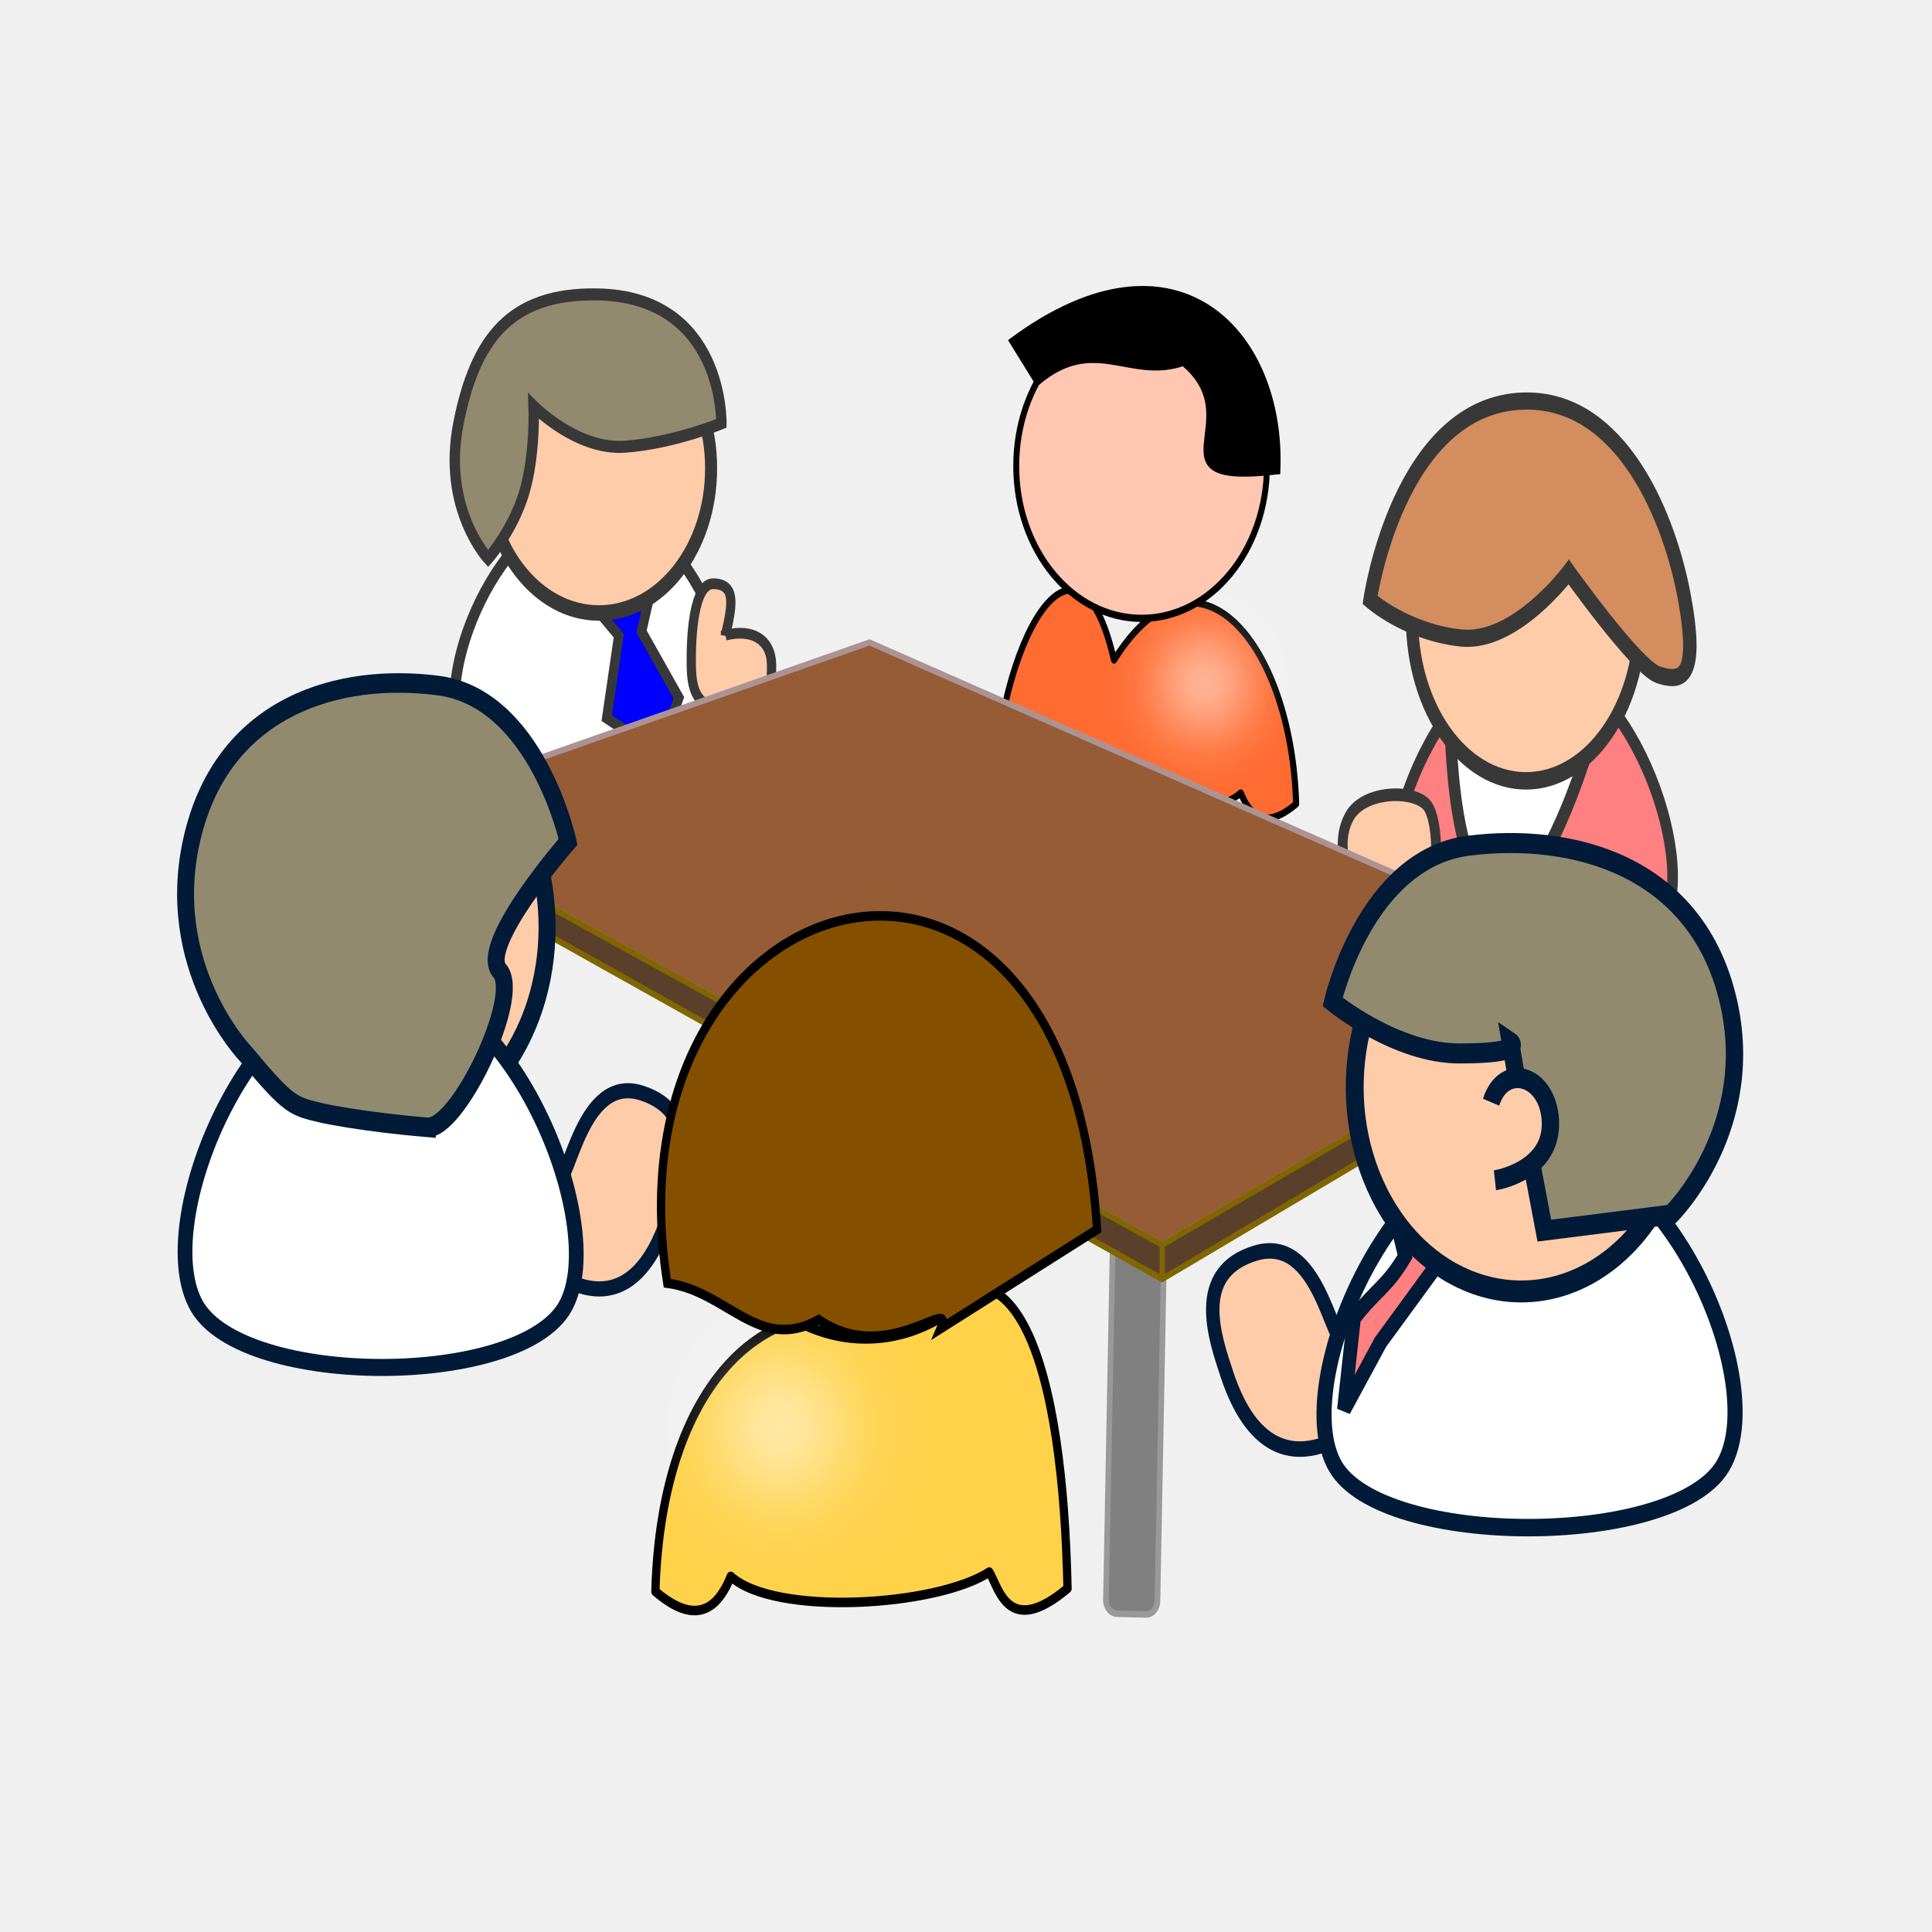
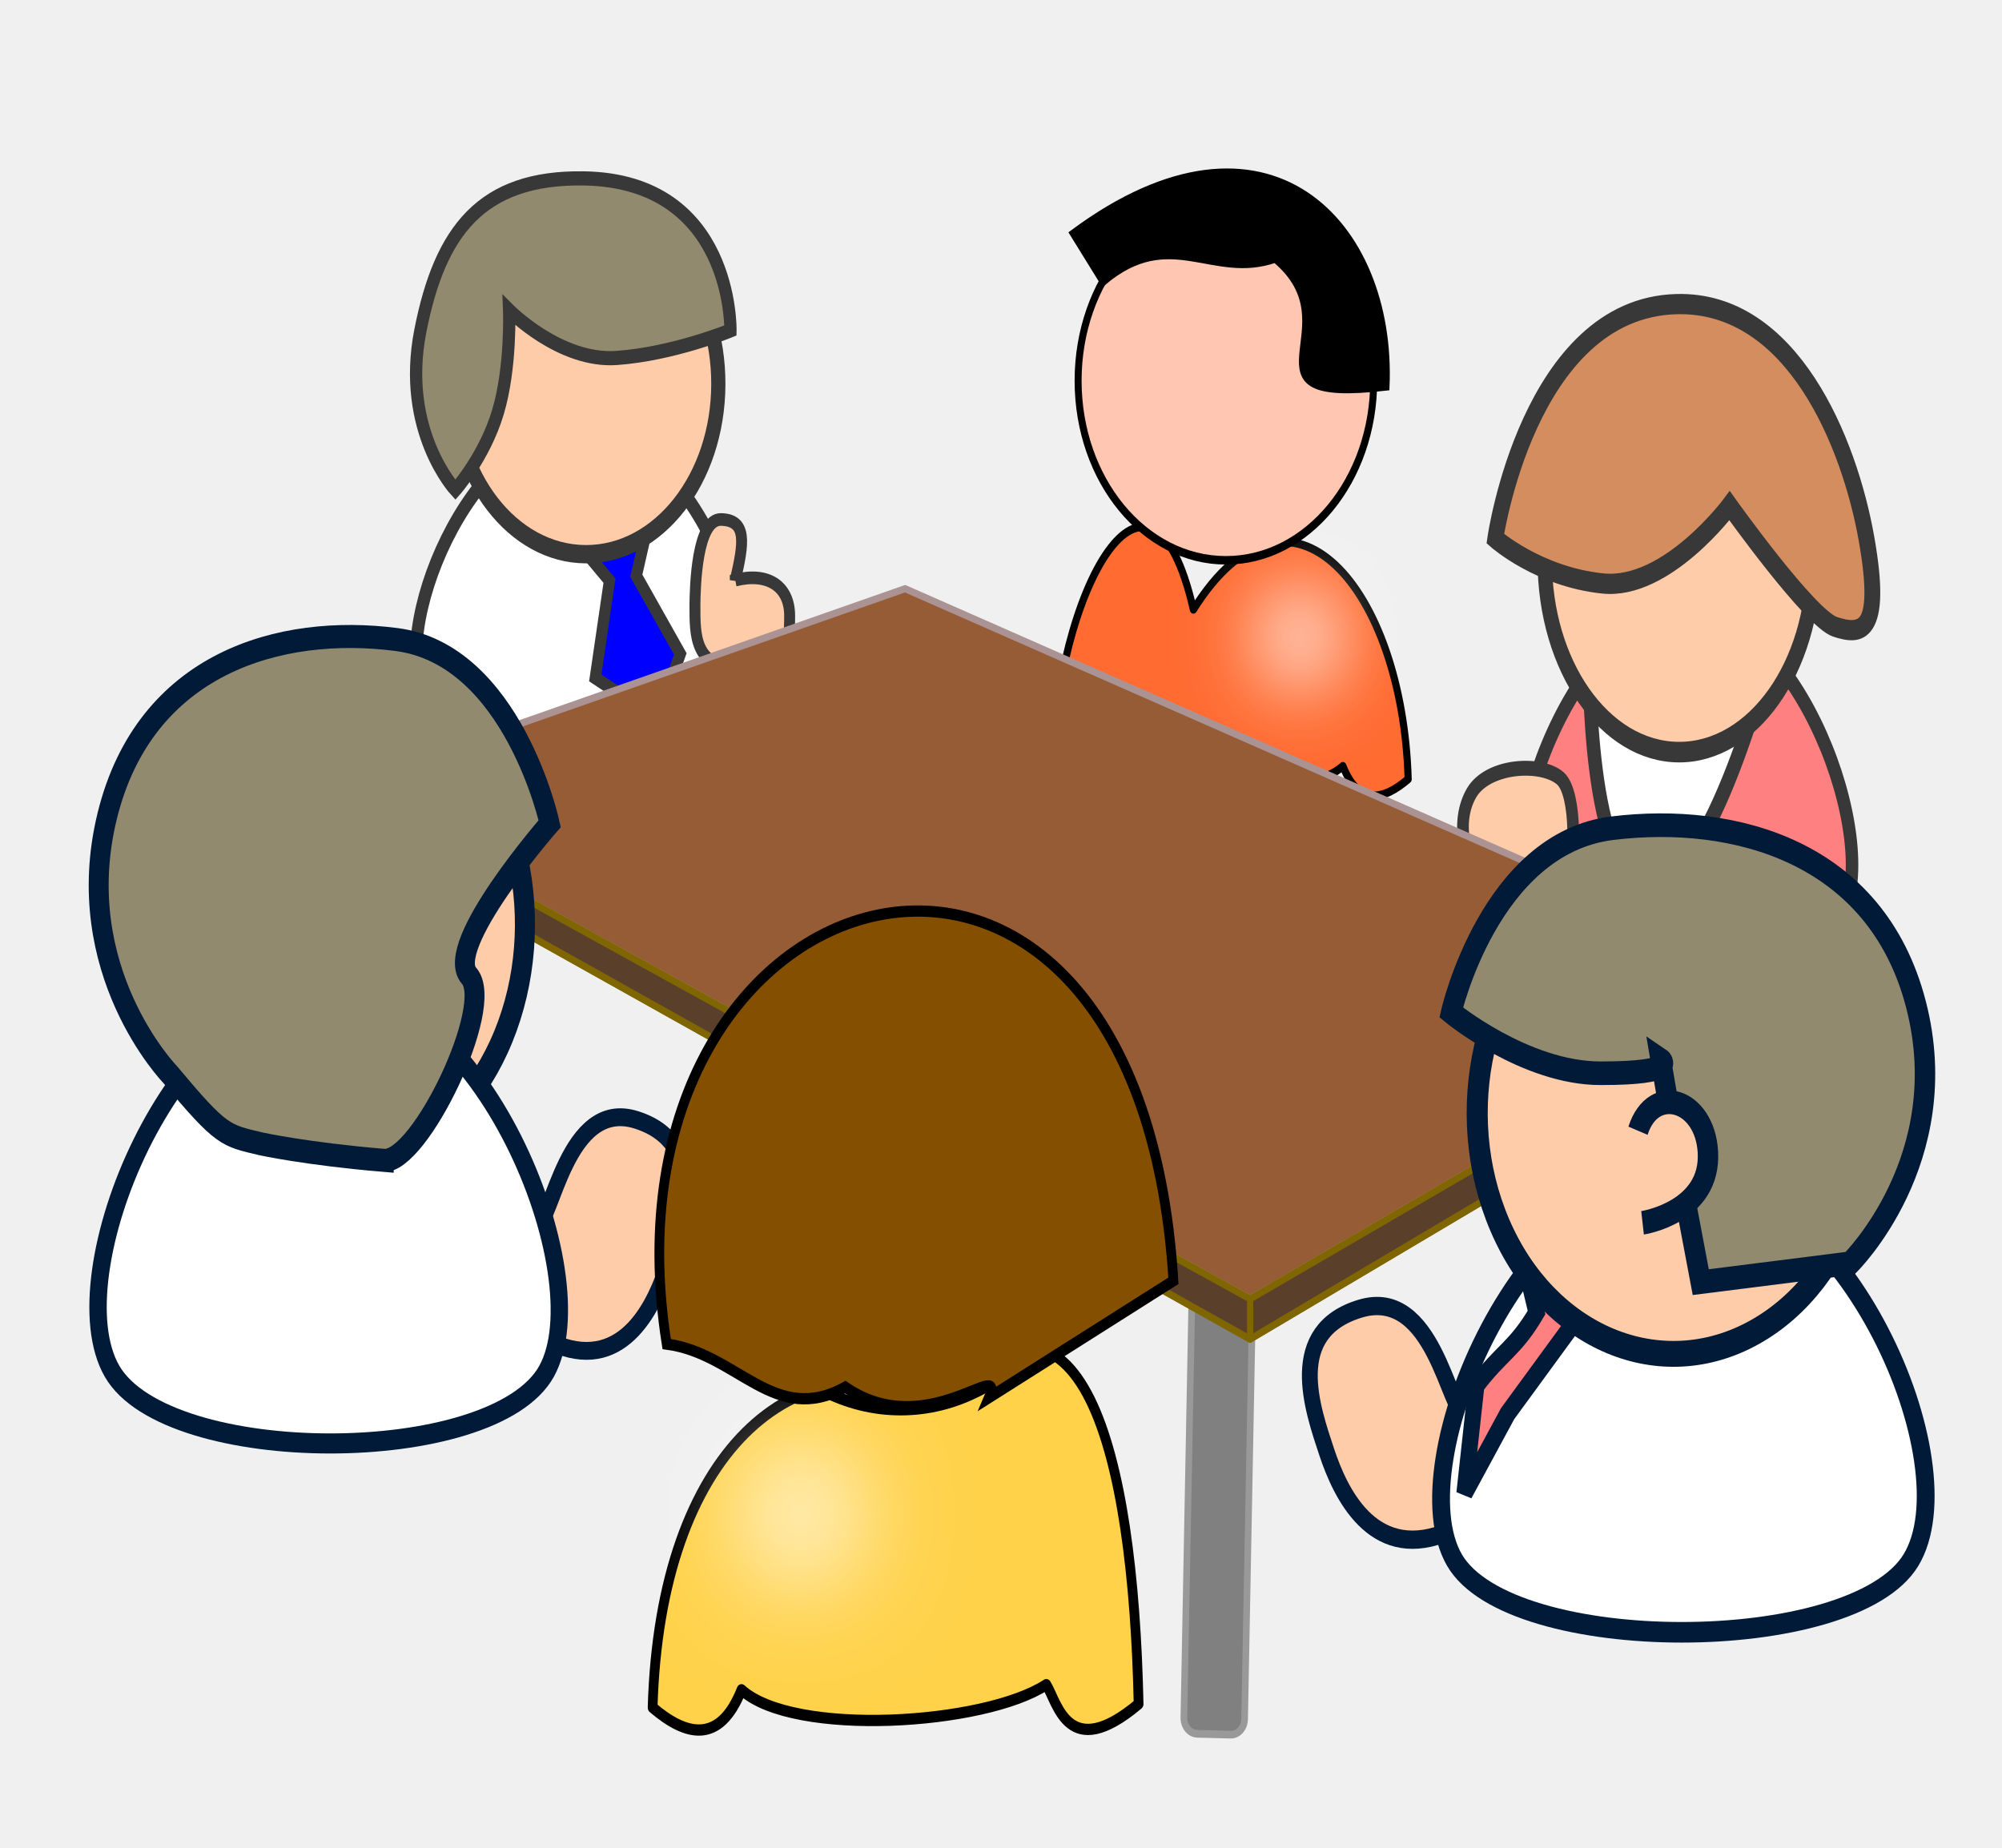
- <svg xmlns="http://www.w3.org/2000/svg" width="32px" height="32px" id="svg30072" version="1.1">
+ <svg xmlns="http://www.w3.org/2000/svg" version="1.1" width="130" height="120" id="svg30072">
  <defs id="defs30074">
-     <filter color-interpolation-filters="sRGB" id="filter5371-0-8" x="-1.075" width="3.151" y="-1.075" height="3.151">
-       <feGaussianBlur stdDeviation="19.682" id="feGaussianBlur5373-2-0" />
+     <filter x="-1.075" y="-1.075" width="3.151" height="3.151" color-interpolation-filters="sRGB" id="filter5371-0-8">
+       <feGaussianBlur id="feGaussianBlur5373-2-0" stdDeviation="19.682" />
    </filter>
-     <filter color-interpolation-filters="sRGB" id="filter5371-2-3" x="-1.075" width="3.151" y="-1.075" height="3.151">
-       <feGaussianBlur stdDeviation="19.682" id="feGaussianBlur5373-4-4" />
+     <filter x="-1.075" y="-1.075" width="3.151" height="3.151" color-interpolation-filters="sRGB" id="filter5371-2-3">
+       <feGaussianBlur id="feGaussianBlur5373-4-4" stdDeviation="19.682" />
    </filter>
  </defs>
-   <g id="layer1">
-     <g id="g22166" transform="matrix(0.02453242,0,0,0.02834361,2.933504,4.737137)">
-       <g style="display:inline" transform="translate(101.7301,-40.0425)" id="layer1-42" />
+   <g transform="translate(0,88)" id="layer1">
+     <g transform="matrix(0.1134027,0,0,0.1310202,5.760388,-77.05737)" id="g22166">
+       <g transform="translate(101.7301,-40.0425)" id="layer1-42" style="display:inline" />
      <g transform="translate(-209.6984,-124.8232)" id="layer4" />
-       <g transform="translate(-209.6984,-124.8232)" style="display:inline" id="layer3" />
+       <g transform="translate(-209.6984,-124.8232)" id="layer3" style="display:inline" />
      <g transform="translate(-209.6984,-124.8232)" id="layer5-9">
        <g id="g3866">
-           <g id="layer1-4" transform="matrix(-0.4557233,0,0,0.4557233,1034.034,88.4553)">
-             <path id="path2816-9" d="M 420.852,559.531 C 298.33,390.656 157.737,537.713 151.003,744.004 c 30.426,22.479 61.762,30.002 82.034,-14.203 47.661,37.78 224.081,28.374 281.351,-4.089 10.558,14.623 20.058,62.774 85.186,15.435 C 594.511,537.719 475.126,354.163 420.852,559.531 z" style="fill:#ff6b31;fill-opacity:1;stroke:#000000;stroke-width:9;stroke-linecap:round;stroke-linejoin:round;stroke-miterlimit:4;stroke-opacity:1;stroke-dasharray:none" />
-             <path transform="matrix(2.4218,0,0,2.29485,-429.681,-803.539)" d="m 317.993,606.997 c 0,12.129 -9.832,21.961 -21.961,21.961 -12.129,0 -21.961,-9.832 -21.961,-21.961 0,-12.129 9.832,-21.961 21.961,-21.961 12.129,0 21.961,9.832 21.961,21.961 z" id="path5341-1" style="fill:#ffffff;fill-opacity:1;fill-rule:nonzero;stroke:none;filter:url(#filter5371-0-8)" />
-             <path transform="matrix(0.999931,0,0,1.05196,-59.9697,9.05388)" d="m 625.714,286.648 c 0,102.567 -83.147,185.714 -185.714,185.714 -102.567,0 -185.714,-83.147 -185.714,-185.714 0,-102.567 83.147,-185.714 185.714,-185.714 102.567,0 185.714,83.147 185.714,185.714 z" id="path2818-2" style="fill:#ffc6b1;fill-opacity:1;fill-rule:evenodd;stroke:#000000;stroke-width:8.775;stroke-linecap:butt;stroke-linejoin:miter;stroke-miterlimit:4;stroke-opacity:1;stroke-dasharray:none" />
-             <path id="path5478-3" d="m 178.89,316.926 c 196.286,19.534 35.994,-64.722 139.137,-139.137 78.948,23.875 131.944,-36.662 216.159,24.846 l 37.269,-52.176 C 328.061,-5.498 170.162,140.377 178.89,316.926 z" style="fill:#000000;fill-opacity:1;stroke:#000000;stroke-width:9;stroke-linecap:butt;stroke-linejoin:miter;stroke-miterlimit:4;stroke-opacity:1;stroke-dasharray:none" />
+           <g transform="matrix(-0.4557233,0,0,0.4557233,1034.034,88.4553)" id="layer1-4">
+             <path d="M 420.852,559.531 C 298.33,390.656 157.737,537.713 151.003,744.004 c 30.426,22.479 61.762,30.002 82.034,-14.203 47.661,37.78 224.081,28.374 281.351,-4.089 10.558,14.623 20.058,62.774 85.186,15.435 C 594.511,537.719 475.126,354.163 420.852,559.531 z" id="path2816-9" style="fill:#ff6b31;fill-opacity:1;stroke:#000000;stroke-width:9;stroke-linecap:round;stroke-linejoin:round;stroke-miterlimit:4;stroke-opacity:1;stroke-dasharray:none" />
+             <path d="m 317.993,606.997 a 21.961,21.961 0 1 1 -43.922,0 21.961,21.961 0 1 1 43.922,0 z" transform="matrix(2.4218,0,0,2.29485,-429.681,-803.539)" id="path5341-1" style="fill:#ffffff;fill-opacity:1;fill-rule:nonzero;stroke:none;filter:url(#filter5371-0-8)" />
+             <path d="m 625.714,286.648 a 185.714,185.714 0 1 1 -371.429,0 185.714,185.714 0 1 1 371.429,0 z" transform="matrix(0.999931,0,0,1.05196,-59.9697,9.05388)" id="path2818-2" style="fill:#ffc6b1;fill-opacity:1;fill-rule:evenodd;stroke:#000000;stroke-width:8.775;stroke-linecap:butt;stroke-linejoin:miter;stroke-miterlimit:4;stroke-opacity:1;stroke-dasharray:none" />
+             <path d="m 178.89,316.926 c 196.286,19.534 35.994,-64.722 139.137,-139.137 78.948,23.875 131.944,-36.662 216.159,24.846 l 37.269,-52.176 C 328.061,-5.498 170.162,140.377 178.89,316.926 z" id="path5478-3" style="fill:#000000;fill-opacity:1;stroke:#000000;stroke-width:9;stroke-linecap:butt;stroke-linejoin:miter;stroke-miterlimit:4;stroke-opacity:1;stroke-dasharray:none" />
          </g>
          <g transform="matrix(-2.223323,0,0,2.4573,2257.837,-669.9527)" id="layer1-7-0">
-             <path id="path7471" d="m 509.034,412.369 c -27.838,0.79 -49.674,46.376 -39.376,61.835 10.297,15.459 70.722,15.459 80.566,0 9.844,-15.459 -12.446,-62.651 -41.19,-61.835 z" style="fill:#ff8080;fill-opacity:1;fill-rule:evenodd;stroke:#383838;stroke-width:3.222;stroke-linecap:butt;stroke-linejoin:miter;stroke-miterlimit:4;stroke-opacity:1;stroke-dasharray:none" />
-             <path id="path7473" d="m 488.31,421.675 46.403,0 c 0,0 0.74,46.103 -15.797,46.103 -15.55,0 -30.606,-46.103 -30.606,-46.103 z" style="fill:#ffffff;fill-rule:evenodd;stroke:#383838;stroke-width:3.479;stroke-linecap:butt;stroke-linejoin:miter;stroke-miterlimit:4;stroke-opacity:1;stroke-dasharray:none" />
-             <path transform="matrix(0.743178,0,0,0.82978,176.873,136.319)" d="m 496.963,320.73 c 0,25.731 -20.859,46.59 -46.59,46.59 -25.731,0 -46.59,-20.859 -46.59,-46.59 0,-25.731 20.859,-46.59 46.59,-46.59 25.584,0 46.382,20.63 46.589,46.213" id="path7475" style="fill:#ffccaa;fill-rule:evenodd;stroke:#383838;stroke-width:5;stroke-linecap:butt;stroke-linejoin:miter;stroke-miterlimit:4;stroke-opacity:1;stroke-dasharray:none" />
-             <path id="path7477" d="m 498.61,391.452 c 0,0 16.104,17.022 32.633,15.694 16.553,-1.33 27.705,-9.043 27.705,-9.043 0,0 -8.537,-46.539 -46.679,-47.309 -29.86,-0.625 -44.563,28.039 -48.921,47.309 -4.414,19.518 1.641,19.444 8.093,17.781 6.452,-1.663 27.169,-24.432 27.169,-24.432 z" style="fill:#d38d5f;fill-rule:evenodd;stroke:#383838;stroke-width:4.079;stroke-linecap:butt;stroke-linejoin:miter;stroke-miterlimit:4;stroke-opacity:1;stroke-dasharray:none" />
-             <path id="path8544" d="m 565.063,449.388 c 4.221,5.675 2.209,14.329 -4.491,19.312 -6.7,4.984 -15.567,4.422 -19.788,-1.253 l -0.063,-0.085 c -2.464,-3.38 -2.907,-17.882 1.479,-20.907 4.828,-3.33 18.642,-2.743 22.863,2.933 z" style="fill:#ffccaa;fill-rule:evenodd;stroke:#383838;stroke-width:3;stroke-linecap:butt;stroke-linejoin:miter;stroke-miterlimit:4;stroke-opacity:1;stroke-dasharray:none" />
+             <path d="m 509.034,412.369 c -27.838,0.79 -49.674,46.376 -39.376,61.835 10.297,15.459 70.722,15.459 80.566,0 9.844,-15.459 -12.446,-62.651 -41.19,-61.835 z" id="path7471" style="fill:#ff8080;fill-opacity:1;fill-rule:evenodd;stroke:#383838;stroke-width:3.222;stroke-linecap:butt;stroke-linejoin:miter;stroke-miterlimit:4;stroke-opacity:1;stroke-dasharray:none" />
+             <path d="m 488.31,421.675 46.403,0 c 0,0 0.74,46.103 -15.797,46.103 -15.55,0 -30.606,-46.103 -30.606,-46.103 z" id="path7473" style="fill:#ffffff;fill-rule:evenodd;stroke:#383838;stroke-width:3.479;stroke-linecap:butt;stroke-linejoin:miter;stroke-miterlimit:4;stroke-opacity:1;stroke-dasharray:none" />
+             <path d="m 496.963,320.73 a 46.59,46.59 0 1 1 -0.002,-0.377" transform="matrix(0.743178,0,0,0.82978,176.873,136.319)" id="path7475" style="fill:#ffccaa;fill-rule:evenodd;stroke:#383838;stroke-width:5;stroke-linecap:butt;stroke-linejoin:miter;stroke-miterlimit:4;stroke-opacity:1;stroke-dasharray:none" />
+             <path d="m 498.61,391.452 c 0,0 16.104,17.022 32.633,15.694 16.553,-1.33 27.705,-9.043 27.705,-9.043 0,0 -8.537,-46.539 -46.679,-47.309 -29.86,-0.625 -44.563,28.039 -48.921,47.309 -4.414,19.518 1.641,19.444 8.093,17.781 6.452,-1.663 27.169,-24.432 27.169,-24.432 z" id="path7477" style="fill:#d38d5f;fill-rule:evenodd;stroke:#383838;stroke-width:4.079;stroke-linecap:butt;stroke-linejoin:miter;stroke-miterlimit:4;stroke-opacity:1;stroke-dasharray:none" />
+             <path d="m 565.063,449.388 c 4.221,5.675 2.209,14.329 -4.491,19.312 -6.7,4.984 -15.567,4.422 -19.788,-1.253 l -0.063,-0.085 c -2.464,-3.38 -2.907,-17.882 1.479,-20.907 4.828,-3.33 18.642,-2.743 22.863,2.933 z" id="path8544" style="fill:#ffccaa;fill-rule:evenodd;stroke:#383838;stroke-width:3;stroke-linecap:butt;stroke-linejoin:miter;stroke-miterlimit:4;stroke-opacity:1;stroke-dasharray:none" />
          </g>
          <g transform="matrix(2.086945,0,0,2.086945,9.014956,-350.3994)" id="layer1-77">
-             <path id="path7363" d="m 229.969,289.154 c -29.168,0.828 -52.047,48.591 -41.257,64.788 10.789,16.197 74.1,16.197 84.414,0 10.314,-16.197 -13.041,-65.643 -43.157,-64.788 z" style="fill:#ffffff;fill-opacity:1;fill-rule:evenodd;stroke:#383838;stroke-width:3.375;stroke-linecap:butt;stroke-linejoin:miter;stroke-miterlimit:4;stroke-opacity:1;stroke-dasharray:none" />
-             <path id="path7365" d="m 232.155,318.456 6.895,7.163 -3.895,23.092 16.969,9.765 6.35,-15.475 -12.062,-18.56 2.552,-9.697 -16.809,3.713 z" style="fill:#0000ff;fill-rule:evenodd;stroke:#383838;stroke-width:3.08;stroke-linecap:butt;stroke-linejoin:miter;stroke-miterlimit:4;stroke-opacity:1;stroke-dasharray:none" />
-             <path transform="matrix(-0.778675,0,0,0.869413,583.33,-0.08126)" d="m 496.963,320.73 c 0,25.731 -20.859,46.59 -46.59,46.59 -25.731,0 -46.59,-20.859 -46.59,-46.59 0,-25.731 20.859,-46.59 46.59,-46.59 25.584,0 46.382,20.63 46.589,46.213" id="path7367" style="fill:#ffccaa;fill-rule:evenodd;stroke:#383838;stroke-width:5;stroke-linecap:butt;stroke-linejoin:miter;stroke-miterlimit:4;stroke-opacity:1;stroke-dasharray:none" />
-             <path id="path7369" d="m 211.514,261.38 c 0,0 13.915,12.293 29.502,11.334 15.612,-0.961 31.223,-6.531 31.223,-6.531 0,0 0.864,-35.56 -40.202,-36.117 -28.163,-0.39 -39.483,12.515 -44.864,36.117 -5.437,23.849 9.589,37.844 9.589,37.844 0,0 7.99,-7.78 11.677,-18.442 3.688,-10.662 3.074,-24.206 3.074,-24.206 z" style="fill:#918a6f;fill-rule:evenodd;stroke:#383838;stroke-width:3.366;stroke-linecap:butt;stroke-linejoin:miter;stroke-miterlimit:4;stroke-opacity:1;stroke-dasharray:none" />
-             <path id="path8552" d="m 273.565,325.481 c 8.91,-1.945 14.915,1.414 14.915,8.487 0,7.073 -0.691,12.717 -13.861,12.483 -12.245,-0.218 -12.124,-7.846 -12.124,-14.919 l 0,-0.105 c 0.04,-4.183 0.472,-20.52 7.209,-20.353 7.208,0.178 6.212,5.66 3.861,14.408 z" style="fill:#ffccaa;fill-rule:evenodd;stroke:#383838;stroke-width:3;stroke-linecap:butt;stroke-linejoin:miter;stroke-miterlimit:4;stroke-opacity:1;stroke-dasharray:none" />
+             <path d="m 229.969,289.154 c -29.168,0.828 -52.047,48.591 -41.257,64.788 10.789,16.197 74.1,16.197 84.414,0 10.314,-16.197 -13.041,-65.643 -43.157,-64.788 z" id="path7363" style="fill:#ffffff;fill-opacity:1;fill-rule:evenodd;stroke:#383838;stroke-width:3.375;stroke-linecap:butt;stroke-linejoin:miter;stroke-miterlimit:4;stroke-opacity:1;stroke-dasharray:none" />
+             <path d="m 232.155,318.456 6.895,7.163 -3.895,23.092 16.969,9.765 6.35,-15.475 -12.062,-18.56 2.552,-9.697 -16.809,3.713 z" id="path7365" style="fill:#0000ff;fill-rule:evenodd;stroke:#383838;stroke-width:3.08;stroke-linecap:butt;stroke-linejoin:miter;stroke-miterlimit:4;stroke-opacity:1;stroke-dasharray:none" />
+             <path d="m 496.963,320.73 a 46.59,46.59 0 1 1 -0.002,-0.377" transform="matrix(-0.778675,0,0,0.869413,583.33,-0.08126)" id="path7367" style="fill:#ffccaa;fill-rule:evenodd;stroke:#383838;stroke-width:5;stroke-linecap:butt;stroke-linejoin:miter;stroke-miterlimit:4;stroke-opacity:1;stroke-dasharray:none" />
+             <path d="m 211.514,261.38 c 0,0 13.915,12.293 29.502,11.334 15.612,-0.961 31.223,-6.531 31.223,-6.531 0,0 0.864,-35.56 -40.202,-36.117 -28.163,-0.39 -39.483,12.515 -44.864,36.117 -5.437,23.849 9.589,37.844 9.589,37.844 0,0 7.99,-7.78 11.677,-18.442 3.688,-10.662 3.074,-24.206 3.074,-24.206 z" id="path7369" style="fill:#918a6f;fill-rule:evenodd;stroke:#383838;stroke-width:3.366;stroke-linecap:butt;stroke-linejoin:miter;stroke-miterlimit:4;stroke-opacity:1;stroke-dasharray:none" />
+             <path d="m 273.565,325.481 c 8.91,-1.945 14.915,1.414 14.915,8.487 0,7.073 -0.691,12.717 -13.861,12.483 -12.245,-0.218 -12.124,-7.846 -12.124,-14.919 l 0,-0.105 c 0.04,-4.183 0.472,-20.52 7.209,-20.353 7.208,0.178 6.212,5.66 3.861,14.408 z" id="path8552" style="fill:#ffccaa;fill-rule:evenodd;stroke:#383838;stroke-width:3;stroke-linecap:butt;stroke-linejoin:miter;stroke-miterlimit:4;stroke-opacity:1;stroke-dasharray:none" />
          </g>
-           <rect style="color:#000000;fill:#666666;fill-opacity:1;fill-rule:nonzero;stroke:#999999;stroke-width:3.139;stroke-linecap:round;stroke-linejoin:round;stroke-miterlimit:4;stroke-opacity:1;stroke-dasharray:none;stroke-dashoffset:0;marker:none;visibility:visible;display:inline;overflow:visible;enable-background:accumulate" id="rect3111" width="28.627" height="218.482" x="371.029" y="438.139" ry="6.46" transform="matrix(0.9994442,-0.03333508,0.03333508,0.9994442,0,0)" />
-           <rect ry="7.849" y="616.45" x="856.249" height="265.444" width="34.781" id="rect3113" style="color:#000000;fill:#808080;fill-opacity:1;fill-rule:nonzero;stroke:#999999;stroke-width:3.813;stroke-linecap:round;stroke-linejoin:round;stroke-miterlimit:4;stroke-opacity:1;stroke-dasharray:none;stroke-dashoffset:0;marker:none;visibility:visible;display:inline;overflow:visible;enable-background:accumulate" transform="matrix(0.9997576,0.0220162,-0.0220162,0.9997576,0,0)" />
-           <rect ry="6.851" y="461.367" x="1150.044" height="231.677" width="30.356" id="rect3115" style="color:#000000;fill:#666666;fill-opacity:1;fill-rule:nonzero;stroke:#999999;stroke-width:3.328;stroke-linecap:round;stroke-linejoin:round;stroke-miterlimit:4;stroke-opacity:1;stroke-dasharray:none;stroke-dashoffset:0;marker:none;visibility:visible;display:inline;overflow:visible;enable-background:accumulate" transform="matrix(0.997102,0.07607635,-0.07607635,0.997102,0,0)" />
-           <g id="g3083" style="color:#000000;fill:#fce7cb;fill-opacity:1;fill-rule:nonzero;stroke:#806600;stroke-width:3.543;stroke-linecap:round;stroke-linejoin:round;stroke-miterlimit:4;stroke-opacity:1;stroke-dasharray:none;stroke-dashoffset:0;marker:none;visibility:visible;display:inline;overflow:visible;enable-background:accumulate" transform="translate(-200,297.1429)">
-             <path d="M 547.356,152.288 1074.734,407.925 1387.525,247.283 877.16,50.129 z" style="fill:#ac9393" id="path3807" />
-             <path d="m 547.356,152.288 0,-16.242 329.804,-100.085 0,14.168 z" style="fill:#353564;fill-rule:evenodd;stroke:none" id="path3809" />
-             <path d="m 877.16,50.129 510.365,197.154 0,-16.885 L 877.16,35.961 z" style="fill:#e9e9ff;fill-rule:evenodd;stroke:none" id="path3811" />
-             <path d="M 547.356,136.046 1074.734,388.011 1387.525,230.398 877.16,35.961 z" style="fill:#965c36;fill-opacity:1;fill-rule:evenodd;stroke:#ac9393" id="path3813" />
-             <path d="m 1074.734,407.925 0,-19.915 312.791,-157.612 0,16.885 z" style="fill:#5a3f2a;fill-opacity:1" id="path3815" />
-             <path d="m 547.356,152.288 527.377,255.637 0,-19.915 -527.377,-251.965 z" style="fill:#5a3f2a;fill-opacity:1" id="path3817" />
+           <rect width="28.627" height="218.482" ry="6.46" x="371.029" y="438.139" transform="matrix(0.9994442,-0.03333508,0.03333508,0.9994442,0,0)" id="rect3111" style="color:#000000;fill:#666666;fill-opacity:1;fill-rule:nonzero;stroke:#999999;stroke-width:3.139;stroke-linecap:round;stroke-linejoin:round;stroke-miterlimit:4;stroke-opacity:1;stroke-dasharray:none;stroke-dashoffset:0;marker:none;visibility:visible;display:inline;overflow:visible;enable-background:accumulate" />
+           <rect width="34.781" height="265.444" ry="7.849" x="856.249" y="616.45" transform="matrix(0.9997576,0.0220162,-0.0220162,0.9997576,0,0)" id="rect3113" style="color:#000000;fill:#808080;fill-opacity:1;fill-rule:nonzero;stroke:#999999;stroke-width:3.813;stroke-linecap:round;stroke-linejoin:round;stroke-miterlimit:4;stroke-opacity:1;stroke-dasharray:none;stroke-dashoffset:0;marker:none;visibility:visible;display:inline;overflow:visible;enable-background:accumulate" />
+           <rect width="30.356" height="231.677" ry="6.851" x="1150.044" y="461.367" transform="matrix(0.997102,0.07607635,-0.07607635,0.997102,0,0)" id="rect3115" style="color:#000000;fill:#666666;fill-opacity:1;fill-rule:nonzero;stroke:#999999;stroke-width:3.328;stroke-linecap:round;stroke-linejoin:round;stroke-miterlimit:4;stroke-opacity:1;stroke-dasharray:none;stroke-dashoffset:0;marker:none;visibility:visible;display:inline;overflow:visible;enable-background:accumulate" />
+           <g transform="translate(-200,297.1429)" id="g3083" style="color:#000000;fill:#fce7cb;fill-opacity:1;fill-rule:nonzero;stroke:#806600;stroke-width:3.543;stroke-linecap:round;stroke-linejoin:round;stroke-miterlimit:4;stroke-opacity:1;stroke-dasharray:none;stroke-dashoffset:0;marker:none;visibility:visible;display:inline;overflow:visible;enable-background:accumulate">
+             <path d="M 547.356,152.288 1074.734,407.925 1387.525,247.283 877.16,50.129 z" id="path3807" style="fill:#ac9393" />
+             <path d="m 547.356,152.288 0,-16.242 329.804,-100.085 0,14.168 z" id="path3809" style="fill:#353564;fill-rule:evenodd;stroke:none" />
+             <path d="m 877.16,50.129 510.365,197.154 0,-16.885 L 877.16,35.961 z" id="path3811" style="fill:#e9e9ff;fill-rule:evenodd;stroke:none" />
+             <path d="M 547.356,136.046 1074.734,388.011 1387.525,230.398 877.16,35.961 z" id="path3813" style="fill:#965c36;fill-opacity:1;fill-rule:evenodd;stroke:#ac9393" />
+             <path d="m 1074.734,407.925 0,-19.915 312.791,-157.612 0,16.885 z" id="path3815" style="fill:#5a3f2a;fill-opacity:1" />
+             <path d="m 547.356,152.288 527.377,255.637 0,-19.915 -527.377,-251.965 z" id="path3817" style="fill:#5a3f2a;fill-opacity:1" />
          </g>
-           <g style="display:inline" id="g3558" transform="matrix(2.947821,0,0,2.947821,-1958.186,647.0644)">
-             <path transform="matrix(0.778675,0,0,0.869413,433.18,-328.9479)" d="m 411.934,294.404 c 14.54,-21.229 43.536,-26.652 64.766,-12.113 21.229,14.54 26.652,43.536 12.113,64.766 -14.54,21.229 -43.536,26.652 -64.766,12.113 -17.864,-12.235 -24.945,-35.165 -17.089,-55.342" id="path7439" style="fill:#ffccaa;fill-rule:evenodd;stroke:#001a37;stroke-width:5;stroke-linecap:butt;stroke-linejoin:miter;stroke-miterlimit:4;stroke-opacity:1;stroke-dasharray:none" />
-             <path id="path8550" d="m 822.319,0.757 c 3.156,-0.576 5.838,-21.682 19.471,-17.945 13.913,3.814 8.854,16.814 6.177,24.148 -2.503,6.857 -8.377,18.084 -21.441,13.717 -11.344,-3.792 -17.888,-24.541 -12.729,-25.792 5.442,-1.321 5.366,6.448 8.522,5.872 z" style="fill:#ffccaa;fill-rule:evenodd;stroke:#001a37;stroke-width:3;stroke-linecap:butt;stroke-linejoin:miter;stroke-miterlimit:4;stroke-opacity:1;stroke-dasharray:none" />
-             <path id="path7435" d="m 781.207,-39.712 c -29.168,0.828 -52.047,48.591 -41.257,64.788 10.789,16.197 74.1,16.197 84.414,0 10.314,-16.197 -13.041,-65.643 -43.157,-64.788 z" style="fill:#ffffff;fill-opacity:1;fill-rule:evenodd;stroke:#001a37;stroke-width:3.375;stroke-linecap:butt;stroke-linejoin:miter;stroke-miterlimit:4;stroke-opacity:1;stroke-dasharray:none" />
-             <path id="path7441" d="m 792.723,-10.381 c 6.967,0.508 21.711,-26.026 16.584,-31.026 -5.126,-5 15.656,-25.583 15.656,-25.583 0,0 -7.119,-28.444 -29.786,-30.972 -22.634,-2.524 -48.848,3.929 -56.153,29.636 -7.391,26.008 12.212,43.514 12.212,43.514 10.05,10.409 10.724,10.231 17.687,11.663 0,0 8.799,1.675 23.8,2.769 z" style="fill:#918a6f;fill-rule:evenodd;stroke:#001a37;stroke-width:3.873;stroke-linecap:butt;stroke-linejoin:miter;stroke-miterlimit:4;stroke-opacity:1;stroke-dasharray:none" />
+           <g transform="matrix(2.947821,0,0,2.947821,-1958.186,647.0644)" id="g3558" style="display:inline">
+             <path d="m 411.934,294.404 a 46.59,46.59 0 1 1 -4.977,9.423" transform="matrix(0.778675,0,0,0.869413,433.18,-328.9479)" id="path7439" style="fill:#ffccaa;fill-rule:evenodd;stroke:#001a37;stroke-width:5;stroke-linecap:butt;stroke-linejoin:miter;stroke-miterlimit:4;stroke-opacity:1;stroke-dasharray:none" />
+             <path d="m 822.319,0.757 c 3.156,-0.576 5.838,-21.682 19.471,-17.945 13.913,3.814 8.854,16.814 6.177,24.148 -2.503,6.857 -8.377,18.084 -21.441,13.717 -11.344,-3.792 -17.888,-24.541 -12.729,-25.792 5.442,-1.321 5.366,6.448 8.522,5.872 z" id="path8550" style="fill:#ffccaa;fill-rule:evenodd;stroke:#001a37;stroke-width:3;stroke-linecap:butt;stroke-linejoin:miter;stroke-miterlimit:4;stroke-opacity:1;stroke-dasharray:none" />
+             <path d="m 781.207,-39.712 c -29.168,0.828 -52.047,48.591 -41.257,64.788 10.789,16.197 74.1,16.197 84.414,0 10.314,-16.197 -13.041,-65.643 -43.157,-64.788 z" id="path7435" style="fill:#ffffff;fill-opacity:1;fill-rule:evenodd;stroke:#001a37;stroke-width:3.375;stroke-linecap:butt;stroke-linejoin:miter;stroke-miterlimit:4;stroke-opacity:1;stroke-dasharray:none" />
+             <path d="m 792.723,-10.381 c 6.967,0.508 21.711,-26.026 16.584,-31.026 -5.126,-5 15.656,-25.583 15.656,-25.583 0,0 -7.119,-28.444 -29.786,-30.972 -22.634,-2.524 -48.848,3.929 -56.153,29.636 -7.391,26.008 12.212,43.514 12.212,43.514 10.05,10.409 10.724,10.231 17.687,11.663 0,0 8.799,1.675 23.8,2.769 z" id="path7441" style="fill:#918a6f;fill-rule:evenodd;stroke:#001a37;stroke-width:3.873;stroke-linecap:butt;stroke-linejoin:miter;stroke-miterlimit:4;stroke-opacity:1;stroke-dasharray:none" />
          </g>
-           <g id="g3613" transform="matrix(0.6203627,0,0,0.6203627,1167.011,756.1655)">
+           <g transform="matrix(0.6203627,0,0,0.6203627,1167.011,756.1655)" id="g3613">
            <g transform="translate(-1173.65,-531.9779)" id="layer1-9">
-               <path style="fill:#ffd24a;fill-opacity:1;stroke:#000000;stroke-width:9;stroke-linecap:round;stroke-linejoin:round;stroke-miterlimit:4;stroke-opacity:1;stroke-dasharray:none" d="m 415.137,496.674 c -131.093,-48.875 -257.4,41.039 -264.135,247.33 30.426,22.479 61.762,30.002 82.034,-14.203 47.661,37.78 224.081,28.374 281.351,-4.089 10.558,14.623 20.058,62.774 85.186,15.435 C 594.511,537.719 546.555,377.02 415.137,496.674 z" id="path2816-8" />
-               <path style="fill:#ffffff;fill-opacity:1;fill-rule:nonzero;stroke:none;filter:url(#filter5371-2-3)" id="path5341-4" d="m 317.993,606.997 c 0,12.129 -9.832,21.961 -21.961,21.961 -12.129,0 -21.961,-9.832 -21.961,-21.961 0,-12.129 9.832,-21.961 21.961,-21.961 12.129,0 21.961,9.832 21.961,21.961 z" transform="matrix(2.4218,0,0,2.29485,-429.681,-803.539)" />
-               <path style="fill:#ffc6b1;fill-opacity:1;fill-rule:evenodd;stroke:#000000;stroke-width:8.775;stroke-linecap:butt;stroke-linejoin:miter;stroke-miterlimit:4;stroke-opacity:1;stroke-dasharray:none" id="path2818-0" d="m 625.714,286.648 c 0,102.567 -83.147,185.714 -185.714,185.714 -102.567,0 -185.714,-83.147 -185.714,-185.714 0,-102.567 83.147,-185.714 185.714,-185.714 102.567,0 185.714,83.147 185.714,185.714 z" transform="matrix(0.999931,0,0,1.05196,-59.9697,9.05388)" />
-               <path style="fill:#845000;fill-opacity:1;stroke:#000000;stroke-width:9;stroke-linecap:butt;stroke-linejoin:miter;stroke-miterlimit:4;stroke-opacity:1;stroke-dasharray:none" d="m 163.982,453.578 c 65.427,7.472 99.426,66.025 164.853,34.409 75.144,45.102 149.239,-25.189 132.554,8.446 L 631.706,403.015 C 599.002,-55.812 93.14,65.839 163.982,453.578 z" id="path5478-8" />
+               <path d="m 415.137,496.674 c -131.093,-48.875 -257.4,41.039 -264.135,247.33 30.426,22.479 61.762,30.002 82.034,-14.203 47.661,37.78 224.081,28.374 281.351,-4.089 10.558,14.623 20.058,62.774 85.186,15.435 C 594.511,537.719 546.555,377.02 415.137,496.674 z" id="path2816-8" style="fill:#ffd24a;fill-opacity:1;stroke:#000000;stroke-width:9;stroke-linecap:round;stroke-linejoin:round;stroke-miterlimit:4;stroke-opacity:1;stroke-dasharray:none" />
+               <path d="m 317.993,606.997 a 21.961,21.961 0 1 1 -43.922,0 21.961,21.961 0 1 1 43.922,0 z" transform="matrix(2.4218,0,0,2.29485,-429.681,-803.539)" id="path5341-4" style="fill:#ffffff;fill-opacity:1;fill-rule:nonzero;stroke:none;filter:url(#filter5371-2-3)" />
+               <path d="m 625.714,286.648 a 185.714,185.714 0 1 1 -371.429,0 185.714,185.714 0 1 1 371.429,0 z" transform="matrix(0.999931,0,0,1.05196,-59.9697,9.05388)" id="path2818-0" style="fill:#ffc6b1;fill-opacity:1;fill-rule:evenodd;stroke:#000000;stroke-width:8.775;stroke-linecap:butt;stroke-linejoin:miter;stroke-miterlimit:4;stroke-opacity:1;stroke-dasharray:none" />
+               <path d="m 163.982,453.578 c 65.427,7.472 99.426,66.025 164.853,34.409 75.144,45.102 149.239,-25.189 132.554,8.446 L 631.706,403.015 C 599.002,-55.812 93.14,65.839 163.982,453.578 z" id="path5478-8" style="fill:#845000;fill-opacity:1;stroke:#000000;stroke-width:9;stroke-linecap:butt;stroke-linejoin:miter;stroke-miterlimit:4;stroke-opacity:1;stroke-dasharray:none" />
            </g>
          </g>
-           <g id="g3646" transform="translate(-45.71429,-2.857143)">
-             <path id="path8550-7" d="m 1043.776,745.74 c -9.772,-1.698 -18.08,-63.925 -60.299,-52.906 -43.085,11.245 -27.419,49.573 -19.13,71.196 7.751,20.216 25.943,53.315 66.399,40.442 35.13,-11.179 55.397,-72.352 39.42,-76.043 -16.854,-3.894 -16.618,19.009 -26.39,17.311 z" style="fill:#ffccaa;fill-rule:evenodd;stroke:#001a37;stroke-width:9.065;stroke-linecap:butt;stroke-linejoin:miter;stroke-miterlimit:4;stroke-opacity:1;stroke-dasharray:none" />
-             <path id="path7435-8" d="m 1171.091,626.425 c 90.327,2.441 161.179,143.26 127.766,191.014 -33.412,47.753 -229.475,47.753 -261.416,0 -31.942,-47.753 40.384,-193.534 133.65,-191.014 z" style="fill:#ffffff;fill-opacity:1;fill-rule:evenodd;stroke:#001a37;stroke-width:10.199;stroke-linecap:butt;stroke-linejoin:miter;stroke-miterlimit:4;stroke-opacity:1;stroke-dasharray:none" />
-             <path id="path7437" d="m 1128.607,677.103 -21.351,21.118 -39.367,46.652 -24.693,39.505 6.765,-53.482 c 14.894,-16.905 22.045,-17.909 34.496,-36.149 l -7.903,-28.59 z" style="fill:#ff8080;fill-rule:evenodd;stroke:#001a37;stroke-width:9.305;stroke-linecap:butt;stroke-linejoin:miter;stroke-miterlimit:4;stroke-opacity:1;stroke-dasharray:none" />
-             <path transform="matrix(-2.411412,0,0,2.563266,2248.867,-226.3193)" d="m 411.934,294.404 c 14.54,-21.229 43.536,-26.652 64.766,-12.113 21.229,14.54 26.652,43.536 12.113,64.766 -14.54,21.229 -43.536,26.652 -64.766,12.113 -17.864,-12.235 -24.945,-35.165 -17.089,-55.342" id="path7439-0" style="fill:#ffccaa;fill-rule:evenodd;stroke:#001a37;stroke-width:5;stroke-linecap:butt;stroke-linejoin:miter;stroke-miterlimit:4;stroke-opacity:1;stroke-dasharray:none" />
-             <path id="path7441-7" d="m 1155.567,569.426 c 0,0 11.588,6.726 -34.447,6.726 -43.297,0 -85.536,-30.149 -85.536,-30.149 0,0 22.045,-83.862 92.242,-91.315 70.092,-7.442 151.274,11.583 173.897,87.374 22.887,76.678 -37.819,128.29 -37.819,128.29 l -85.424,9.336 -11.699,-53.67 z" style="fill:#918a6f;fill-rule:evenodd;stroke:#001a37;stroke-width:11.703;stroke-linecap:butt;stroke-linejoin:miter;stroke-miterlimit:4;stroke-opacity:1;stroke-dasharray:none" />
-             <path id="path7443" d="m 1142.545,604.634 c 8.801,-23.733 38.372,-15.642 40.027,10.633 1.886,29.939 -37.42,35.01 -37.42,35.01" style="fill:#ffccaa;fill-opacity:1;fill-rule:evenodd;stroke:#001a37;stroke-width:11.703;stroke-linecap:butt;stroke-linejoin:miter;stroke-miterlimit:4;stroke-opacity:1" />
+           <g transform="translate(-45.71429,-2.857143)" id="g3646">
+             <path d="m 1043.776,745.74 c -9.772,-1.698 -18.08,-63.925 -60.299,-52.906 -43.085,11.245 -27.419,49.573 -19.13,71.196 7.751,20.216 25.943,53.315 66.399,40.442 35.13,-11.179 55.397,-72.352 39.42,-76.043 -16.854,-3.894 -16.618,19.009 -26.39,17.311 z" id="path8550-7" style="fill:#ffccaa;fill-rule:evenodd;stroke:#001a37;stroke-width:9.065;stroke-linecap:butt;stroke-linejoin:miter;stroke-miterlimit:4;stroke-opacity:1;stroke-dasharray:none" />
+             <path d="m 1171.091,626.425 c 90.327,2.441 161.179,143.26 127.766,191.014 -33.412,47.753 -229.475,47.753 -261.416,0 -31.942,-47.753 40.384,-193.534 133.65,-191.014 z" id="path7435-8" style="fill:#ffffff;fill-opacity:1;fill-rule:evenodd;stroke:#001a37;stroke-width:10.199;stroke-linecap:butt;stroke-linejoin:miter;stroke-miterlimit:4;stroke-opacity:1;stroke-dasharray:none" />
+             <path d="m 1128.607,677.103 -21.351,21.118 -39.367,46.652 -24.693,39.505 6.765,-53.482 c 14.894,-16.905 22.045,-17.909 34.496,-36.149 l -7.903,-28.59 z" id="path7437" style="fill:#ff8080;fill-rule:evenodd;stroke:#001a37;stroke-width:9.305;stroke-linecap:butt;stroke-linejoin:miter;stroke-miterlimit:4;stroke-opacity:1;stroke-dasharray:none" />
+             <path d="m 411.934,294.404 a 46.59,46.59 0 1 1 -4.977,9.423" transform="matrix(-2.411412,0,0,2.563266,2248.867,-226.3193)" id="path7439-0" style="fill:#ffccaa;fill-rule:evenodd;stroke:#001a37;stroke-width:5;stroke-linecap:butt;stroke-linejoin:miter;stroke-miterlimit:4;stroke-opacity:1;stroke-dasharray:none" />
+             <path d="m 1155.567,569.426 c 0,0 11.588,6.726 -34.447,6.726 -43.297,0 -85.536,-30.149 -85.536,-30.149 0,0 22.045,-83.862 92.242,-91.315 70.092,-7.442 151.274,11.583 173.897,87.374 22.887,76.678 -37.819,128.29 -37.819,128.29 l -85.424,9.336 -11.699,-53.67 z" id="path7441-7" style="fill:#918a6f;fill-rule:evenodd;stroke:#001a37;stroke-width:11.703;stroke-linecap:butt;stroke-linejoin:miter;stroke-miterlimit:4;stroke-opacity:1;stroke-dasharray:none" />
+             <path d="m 1142.545,604.634 c 8.801,-23.733 38.372,-15.642 40.027,10.633 1.886,29.939 -37.42,35.01 -37.42,35.01" id="path7443" style="fill:#ffccaa;fill-opacity:1;fill-rule:evenodd;stroke:#001a37;stroke-width:11.703;stroke-linecap:butt;stroke-linejoin:miter;stroke-miterlimit:4;stroke-opacity:1" />
          </g>
        </g>
      </g>
      <g transform="translate(-209.6984,-124.8232)" id="layer2" />
    </g>
  </g>
</svg>
